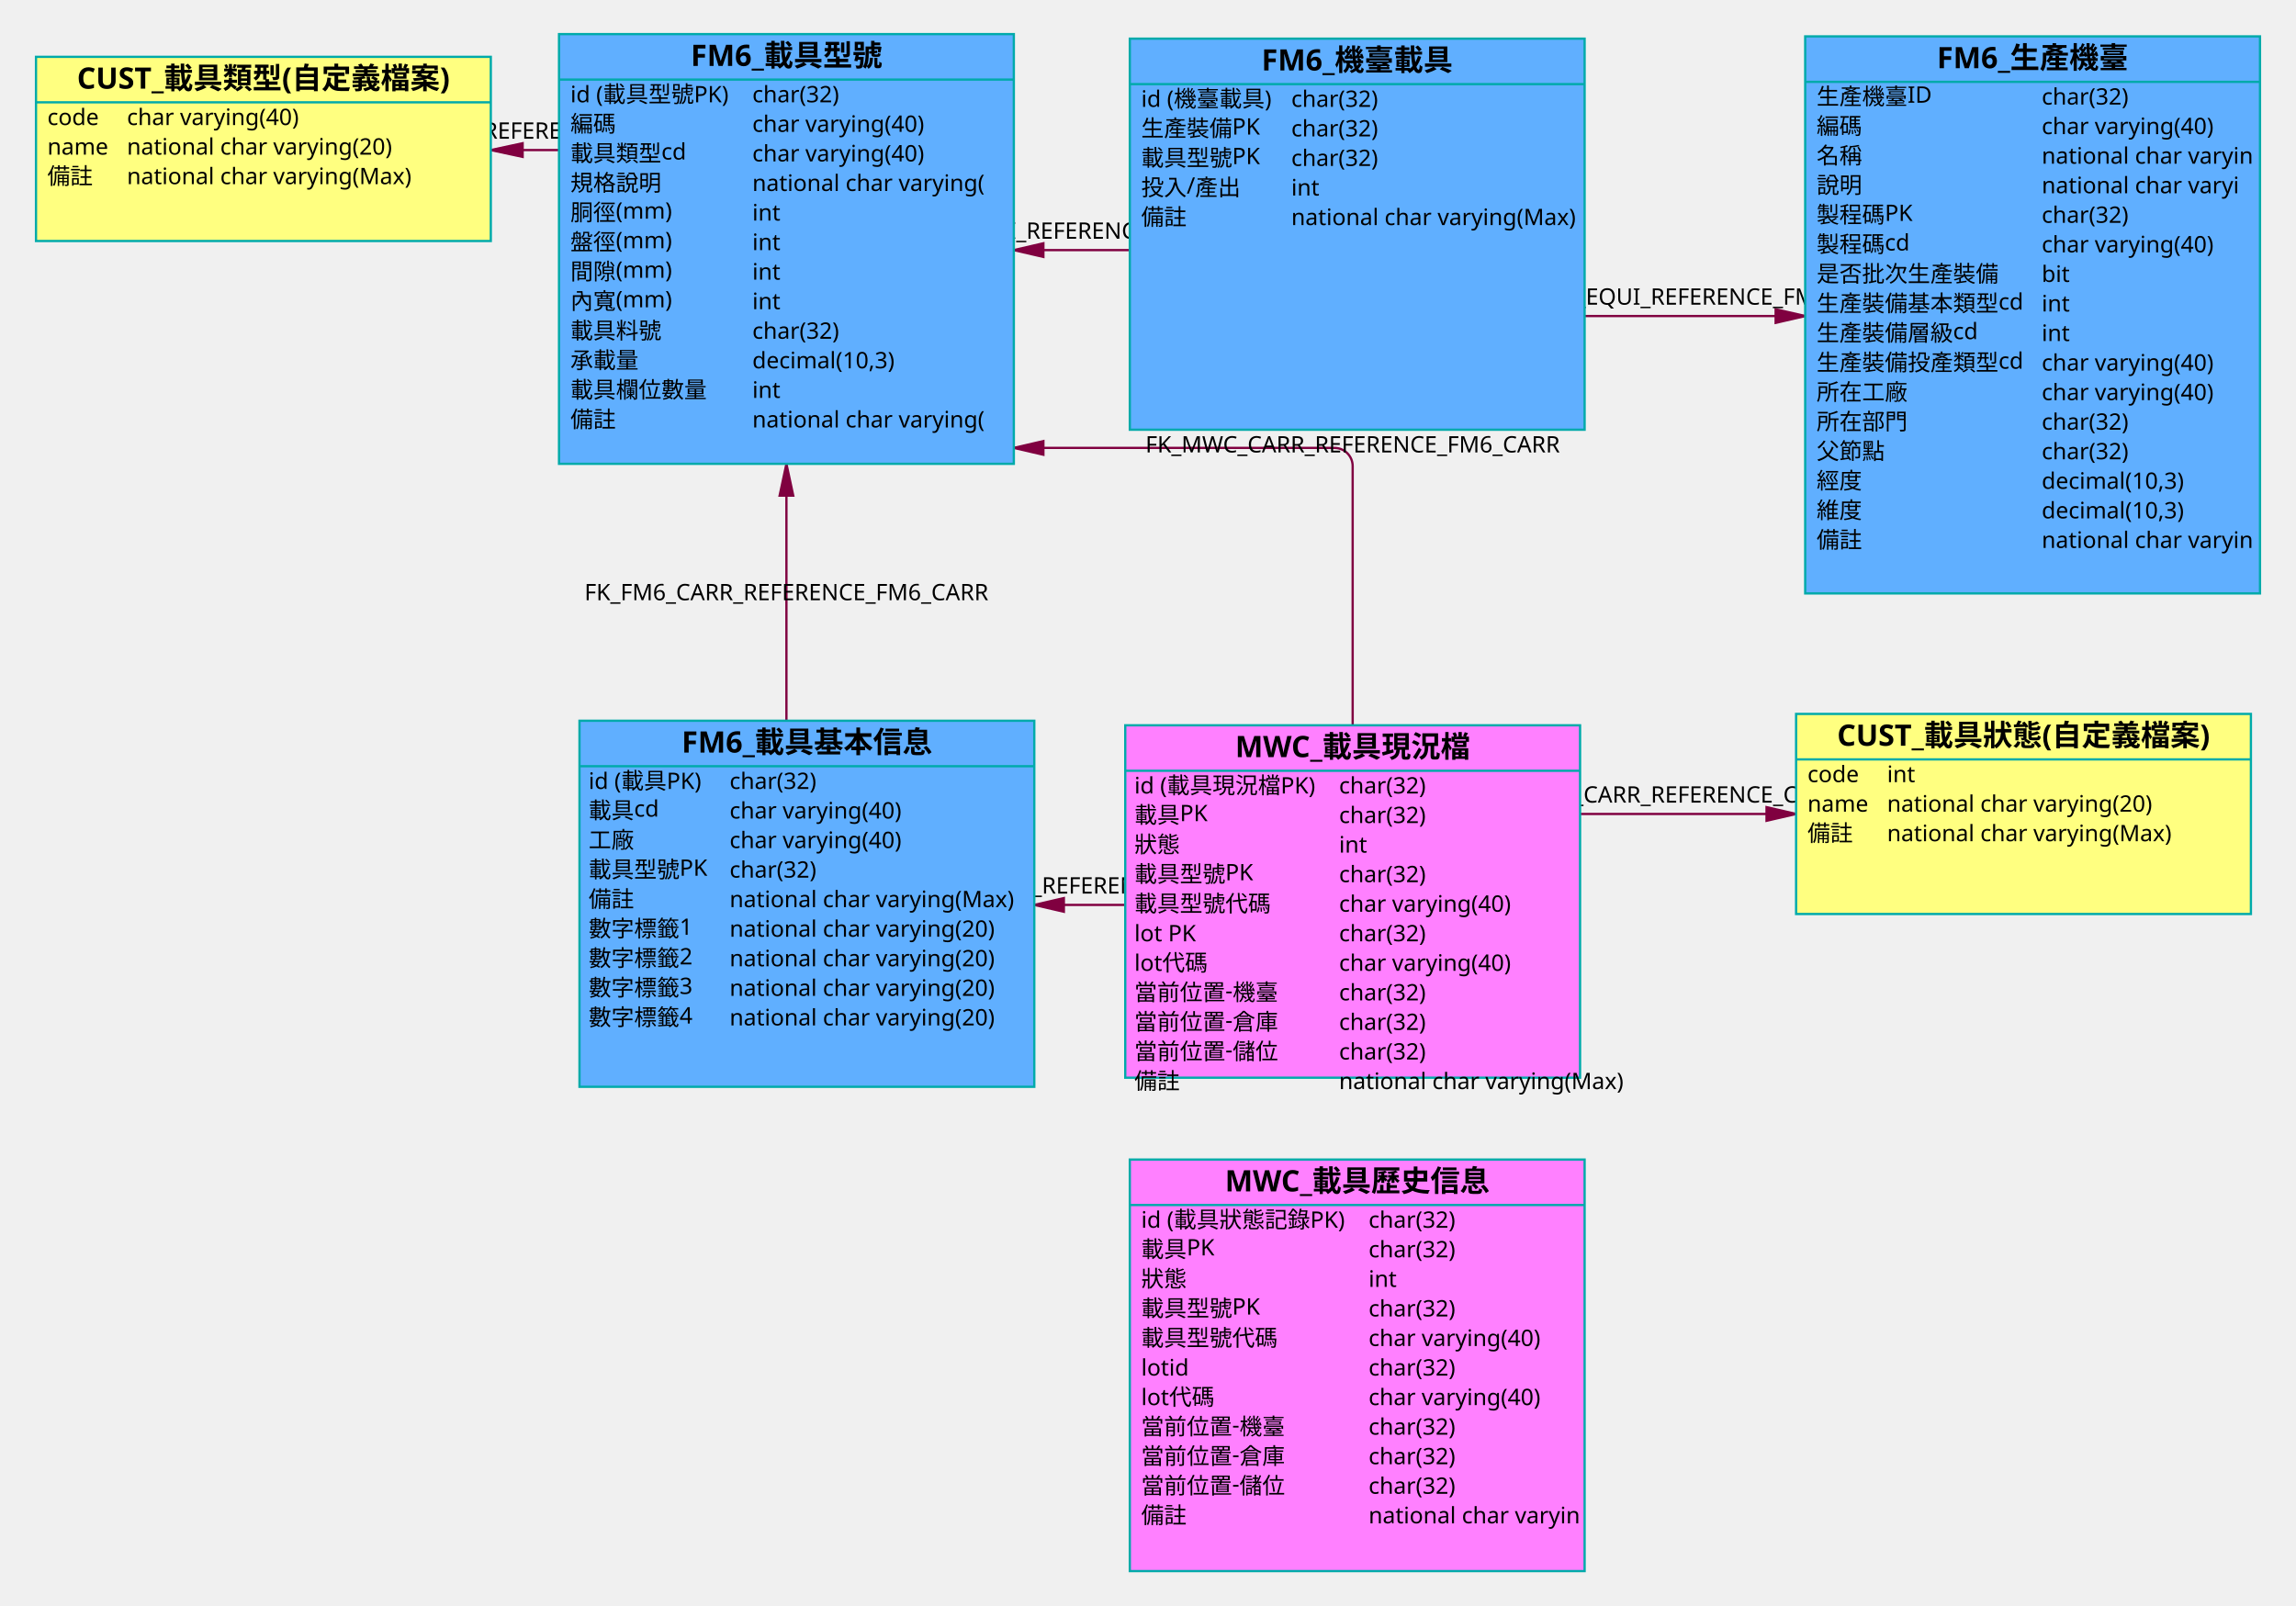
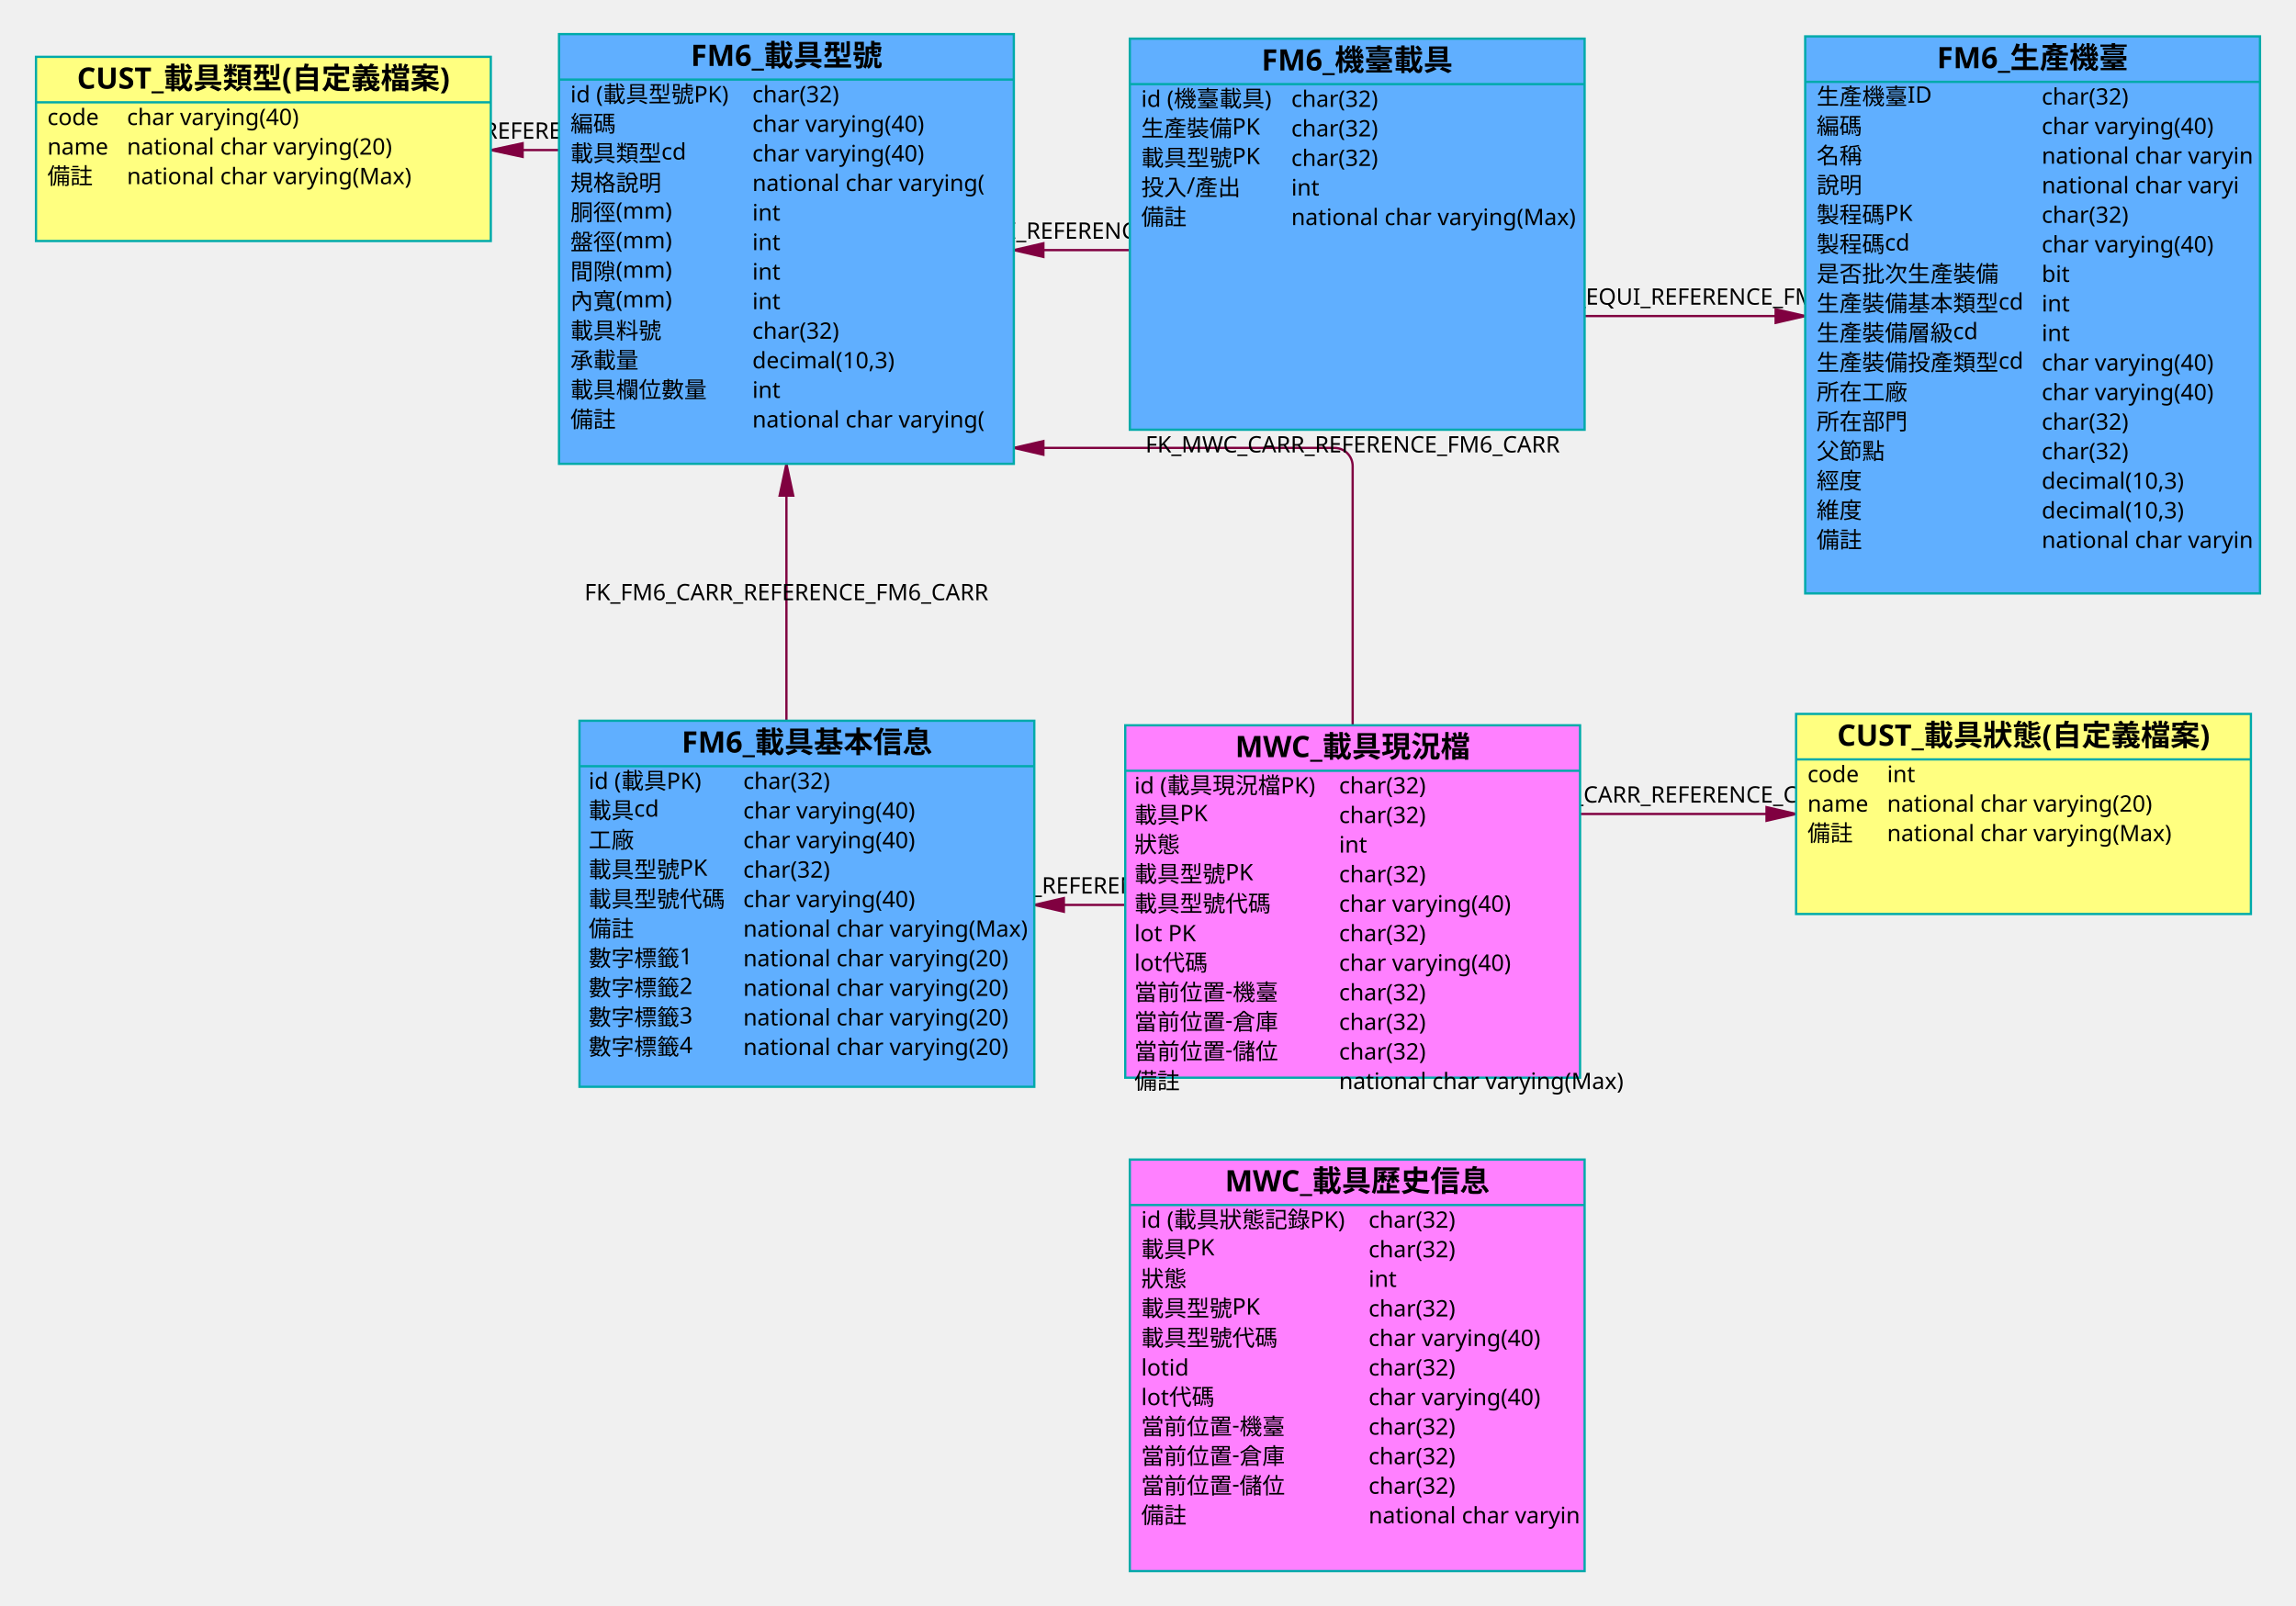
<svg xmlns="http://www.w3.org/2000/svg" xmlns:xlink="http://www.w3.org/1999/xlink" width="266mm" height="186mm" version="1.1" viewBox="0 0 1008 706">
  <a target="_parent" xlink:href="Fact63.htm#53">
    <polyline fill="none" points="245,66 215,66" stroke="#800040" stroke-width="1" />
    <polygon fill="#800040" points="215,66 229,63 229,69" stroke="#800040" stroke-width="1" stroke-linejoin="miter" />
    <text x="230" y="61" fill="#000000" font-size="10" font-family="'Arial Unicode MS','新宋體'" text-anchor="middle">FK_FM6_CARR_REFERENCE_CUST_CAR</text>
  </a>
  <a target="_parent" xlink:href="Fact66.htm#71">
    <polyline fill="none" points="494,398 454,398" stroke="#800040" stroke-width="1" />
    <polygon fill="#800040" points="454,398 467,395 467,401" stroke="#800040" stroke-width="1" stroke-linejoin="miter" />
    <text x="474" y="393" fill="#000000" font-size="10" font-family="'Arial Unicode MS','新宋體'" text-anchor="middle">FK_MWC_CARR_REFERENCE_FM6_CARR</text>
  </a>
  <a target="_parent" xlink:href="Fact78.htm#142">
    <polyline fill="none" points="694,358 789,358" stroke="#800040" stroke-width="1" />
    <polygon fill="#800040" points="789,358 776,361 776,355" stroke="#800040" stroke-width="1" stroke-linejoin="miter" />
    <text x="741" y="353" fill="#000000" font-size="10" font-family="'Arial Unicode MS','新宋體'" text-anchor="middle">FK_MWC_CARR_REFERENCE_CUST_CAR</text>
  </a>
  <a target="_parent" xlink:href="Fact69.htm#89">
    <polyline fill="none" points="496,110 445,110" stroke="#800040" stroke-width="1" />
    <polygon fill="#800040" points="445,110 458,107 458,113" stroke="#800040" stroke-width="1" stroke-linejoin="miter" />
    <text x="470" y="105" fill="#000000" font-size="10" font-family="'Arial Unicode MS','新宋體'" text-anchor="middle">FK_FM6_EQUI_REFERENCE_FM6_CARR</text>
  </a>
  <a target="_parent" xlink:href="Fact70.htm#95">
    <polyline fill="none" points="696,139 793,139" stroke="#800040" stroke-width="1" />
    <polygon fill="#800040" points="793,139 780,142 780,136" stroke="#800040" stroke-width="1" stroke-linejoin="miter" />
    <text x="744" y="134" fill="#000000" font-size="10" font-family="'Arial Unicode MS','新宋體'" text-anchor="middle">FK_FM6_EQUI_REFERENCE_FM6_EQUI</text>
  </a>
  <a target="_parent" xlink:href="Fact65.htm#65">
    <polyline fill="none" points="345,317 345,204" stroke="#800040" stroke-width="1" />
    <polygon fill="#800040" points="345,204 348,218 342,218" stroke="#800040" stroke-width="1" stroke-linejoin="miter" />
    <text x="345" y="264" fill="#000000" font-size="10" font-family="'Arial Unicode MS','新宋體'" text-anchor="middle">FK_FM6_CARR_REFERENCE_FM6_CARR</text>
  </a>
  <a target="_parent" xlink:href="Fact77.htm#136">
    <path d="M594,319 L594,205 A8,8 0 0,0 586,197 L445,197" fill="none" stroke="#800040" stroke-width="1" />
    <polygon fill="#800040" points="445,197 458,194 458,200" stroke="#800040" stroke-width="1" stroke-linejoin="miter" />
    <text x="594" y="199" fill="#000000" font-size="10" font-family="'Arial Unicode MS','新宋體'" text-anchor="middle">FK_MWC_CARR_REFERENCE_FM6_CARR</text>
  </a>
  <a target="_parent" xlink:href="Fact28.htm#398">
    <rect x="15" y="25" fill="#ffffff" width="0" height="0" stroke="none" stroke-width="0" />
    <rect x="15" y="25" fill="#ffff80" width="200" height="81" stroke="#00aaaa" stroke-width="1" />
    <text x="115" y="39" fill="#000000" font-size="13" font-family="'Arial Unicode MS','微軟雅黑'" font-weight="bold" text-anchor="middle">CUST_載具類型(自定義檔案)</text>
    <line x1="15" x2="215" y1="45" y2="45" stroke="#00aaaa" stroke-width="1" />
    <text x="20" y="55" fill="#000000" font-size="10" font-family="'Arial Unicode MS','微軟雅黑'" text-anchor="start">code</text>
    <text x="20" y="68" fill="#000000" font-size="10" font-family="'Arial Unicode MS','微軟雅黑'" text-anchor="start">name</text>
    <text x="20" y="81" fill="#000000" font-size="10" font-family="'Arial Unicode MS','微軟雅黑'" text-anchor="start">備註</text>
    <text x="55" y="55" fill="#000000" font-size="10" font-family="'Arial Unicode MS','微軟雅黑'" text-anchor="start">char varying(40)</text>
    <text x="55" y="68" fill="#000000" font-size="10" font-family="'Arial Unicode MS','微軟雅黑'" text-anchor="start">national char varying(20)</text>
    <text x="55" y="81" fill="#000000" font-size="10" font-family="'Arial Unicode MS','微軟雅黑'" text-anchor="start">national char varying(Max)</text>
  </a>
  <a target="_parent" xlink:href="Fact42.htm#1297">
    <rect x="245" y="15" fill="#ffffff" width="0" height="0" stroke="none" stroke-width="0" />
    <rect x="245" y="15" fill="#60afff" width="200" height="189" stroke="#00aaaa" stroke-width="1" />
    <text x="345" y="29" fill="#000000" font-size="13" font-family="'Arial Unicode MS','微軟雅黑'" font-weight="bold" text-anchor="middle">FM6_載具型號</text>
    <line x1="245" x2="445" y1="35" y2="35" stroke="#00aaaa" stroke-width="1" />
    <text x="250" y="45" fill="#000000" font-size="10" font-family="'Arial Unicode MS','微軟雅黑'" text-anchor="start">id (載具型號PK)</text>
    <text x="250" y="58" fill="#000000" font-size="10" font-family="'Arial Unicode MS','微軟雅黑'" text-anchor="start">編碼</text>
    <text x="250" y="71" fill="#000000" font-size="10" font-family="'Arial Unicode MS','微軟雅黑'" text-anchor="start">載具類型cd</text>
    <text x="250" y="84" fill="#000000" font-size="10" font-family="'Arial Unicode MS','微軟雅黑'" text-anchor="start">規格說明</text>
    <text x="250" y="97" fill="#000000" font-size="10" font-family="'Arial Unicode MS','微軟雅黑'" text-anchor="start">胴徑(mm)</text>
    <text x="250" y="110" fill="#000000" font-size="10" font-family="'Arial Unicode MS','微軟雅黑'" text-anchor="start">盤徑(mm)</text>
    <text x="250" y="123" fill="#000000" font-size="10" font-family="'Arial Unicode MS','微軟雅黑'" text-anchor="start">間隙(mm)</text>
    <text x="250" y="136" fill="#000000" font-size="10" font-family="'Arial Unicode MS','微軟雅黑'" text-anchor="start">內寬(mm)</text>
    <text x="250" y="149" fill="#000000" font-size="10" font-family="'Arial Unicode MS','微軟雅黑'" text-anchor="start">載具料號</text>
    <text x="250" y="162" fill="#000000" font-size="10" font-family="'Arial Unicode MS','微軟雅黑'" text-anchor="start">承載量</text>
    <text x="250" y="175" fill="#000000" font-size="10" font-family="'Arial Unicode MS','微軟雅黑'" text-anchor="start">載具欄位數量</text>
    <text x="250" y="188" fill="#000000" font-size="10" font-family="'Arial Unicode MS','微軟雅黑'" text-anchor="start">備註</text>
    <text x="330" y="45" fill="#000000" font-size="10" font-family="'Arial Unicode MS','微軟雅黑'" text-anchor="start">char(32)</text>
    <text x="330" y="58" fill="#000000" font-size="10" font-family="'Arial Unicode MS','微軟雅黑'" text-anchor="start">char varying(40)</text>
    <text x="330" y="71" fill="#000000" font-size="10" font-family="'Arial Unicode MS','微軟雅黑'" text-anchor="start">char varying(40)</text>
    <text x="330" y="84" fill="#000000" font-size="10" font-family="'Arial Unicode MS','微軟雅黑'" text-anchor="start">national char varying(</text>
    <text x="330" y="97" fill="#000000" font-size="10" font-family="'Arial Unicode MS','微軟雅黑'" text-anchor="start">int</text>
    <text x="330" y="110" fill="#000000" font-size="10" font-family="'Arial Unicode MS','微軟雅黑'" text-anchor="start">int</text>
    <text x="330" y="123" fill="#000000" font-size="10" font-family="'Arial Unicode MS','微軟雅黑'" text-anchor="start">int</text>
    <text x="330" y="136" fill="#000000" font-size="10" font-family="'Arial Unicode MS','微軟雅黑'" text-anchor="start">int</text>
    <text x="330" y="149" fill="#000000" font-size="10" font-family="'Arial Unicode MS','微軟雅黑'" text-anchor="start">char(32)</text>
    <text x="330" y="162" fill="#000000" font-size="10" font-family="'Arial Unicode MS','微軟雅黑'" text-anchor="start">decimal(10,3)</text>
    <text x="330" y="175" fill="#000000" font-size="10" font-family="'Arial Unicode MS','微軟雅黑'" text-anchor="start">int</text>
    <text x="330" y="188" fill="#000000" font-size="10" font-family="'Arial Unicode MS','微軟雅黑'" text-anchor="start">national char varying(</text>
  </a>
  <a target="_parent" xlink:href="Fact27.htm#369">
    <rect x="789" y="314" fill="#ffffff" width="0" height="0" stroke="none" stroke-width="0" />
    <rect x="789" y="314" fill="#ffff80" width="200" height="88" stroke="#00aaaa" stroke-width="1" />
    <text x="889" y="328" fill="#000000" font-size="13" font-family="'Arial Unicode MS','微軟雅黑'" font-weight="bold" text-anchor="middle">CUST_載具狀態(自定義檔案)</text>
    <line x1="789" x2="989" y1="334" y2="334" stroke="#00aaaa" stroke-width="1" />
    <text x="794" y="344" fill="#000000" font-size="10" font-family="'Arial Unicode MS','微軟雅黑'" text-anchor="start">code</text>
    <text x="794" y="357" fill="#000000" font-size="10" font-family="'Arial Unicode MS','微軟雅黑'" text-anchor="start">name</text>
    <text x="794" y="370" fill="#000000" font-size="10" font-family="'Arial Unicode MS','微軟雅黑'" text-anchor="start">備註</text>
    <text x="829" y="344" fill="#000000" font-size="10" font-family="'Arial Unicode MS','微軟雅黑'" text-anchor="start">int</text>
    <text x="829" y="357" fill="#000000" font-size="10" font-family="'Arial Unicode MS','微軟雅黑'" text-anchor="start">national char varying(20)</text>
    <text x="829" y="370" fill="#000000" font-size="10" font-family="'Arial Unicode MS','微軟雅黑'" text-anchor="start">national char varying(Max)</text>
  </a>
  <a target="_parent" xlink:href="Fact43.htm#1389">
    <rect x="254" y="317" fill="#ffffff" width="0" height="0" stroke="none" stroke-width="0" />
    <rect x="254" y="317" fill="#60afff" width="200" height="161" stroke="#00aaaa" stroke-width="1" />
    <text x="354" y="331" fill="#000000" font-size="13" font-family="'Arial Unicode MS','微軟雅黑'" font-weight="bold" text-anchor="middle">FM6_載具基本信息</text>
    <line x1="254" x2="454" y1="337" y2="337" stroke="#00aaaa" stroke-width="1" />
    <text x="258" y="347" fill="#000000" font-size="10" font-family="'Arial Unicode MS','微軟雅黑'" text-anchor="start">id (載具PK)</text>
    <text x="258" y="360" fill="#000000" font-size="10" font-family="'Arial Unicode MS','微軟雅黑'" text-anchor="start">載具cd</text>
    <text x="258" y="373" fill="#000000" font-size="10" font-family="'Arial Unicode MS','微軟雅黑'" text-anchor="start">工廠</text>
    <text x="258" y="386" fill="#000000" font-size="10" font-family="'Arial Unicode MS','微軟雅黑'" text-anchor="start">載具型號PK</text>
-     <text x="258" y="399" fill="#000000" font-size="10" font-family="'Arial Unicode MS','微軟雅黑'" text-anchor="start">備註</text>
-     <text x="258" y="412" fill="#000000" font-size="10" font-family="'Arial Unicode MS','微軟雅黑'" text-anchor="start">數字標籤1</text>
-     <text x="258" y="425" fill="#000000" font-size="10" font-family="'Arial Unicode MS','微軟雅黑'" text-anchor="start">數字標籤2</text>
-     <text x="258" y="438" fill="#000000" font-size="10" font-family="'Arial Unicode MS','微軟雅黑'" text-anchor="start">數字標籤3</text>
-     <text x="258" y="451" fill="#000000" font-size="10" font-family="'Arial Unicode MS','微軟雅黑'" text-anchor="start">數字標籤4</text>
-     <text x="320" y="347" fill="#000000" font-size="10" font-family="'Arial Unicode MS','微軟雅黑'" text-anchor="start">char(32)</text>
-     <text x="320" y="360" fill="#000000" font-size="10" font-family="'Arial Unicode MS','微軟雅黑'" text-anchor="start">char varying(40)</text>
-     <text x="320" y="373" fill="#000000" font-size="10" font-family="'Arial Unicode MS','微軟雅黑'" text-anchor="start">char varying(40)</text>
-     <text x="320" y="386" fill="#000000" font-size="10" font-family="'Arial Unicode MS','微軟雅黑'" text-anchor="start">char(32)</text>
-     <text x="320" y="399" fill="#000000" font-size="10" font-family="'Arial Unicode MS','微軟雅黑'" text-anchor="start">national char varying(Max)</text>
-     <text x="320" y="412" fill="#000000" font-size="10" font-family="'Arial Unicode MS','微軟雅黑'" text-anchor="start">national char varying(20)</text>
-     <text x="320" y="425" fill="#000000" font-size="10" font-family="'Arial Unicode MS','微軟雅黑'" text-anchor="start">national char varying(20)</text>
-     <text x="320" y="438" fill="#000000" font-size="10" font-family="'Arial Unicode MS','微軟雅黑'" text-anchor="start">national char varying(20)</text>
-     <text x="320" y="451" fill="#000000" font-size="10" font-family="'Arial Unicode MS','微軟雅黑'" text-anchor="start">national char varying(20)</text>
-   </a>
-   <a target="_parent" xlink:href="Fact54.htm#2298">
+     <text x="258" y="399" fill="#000000" font-size="10" font-family="'Arial Unicode MS','微軟雅黑'" text-anchor="start">載具型號代碼</text>
+     <text x="258" y="412" fill="#000000" font-size="10" font-family="'Arial Unicode MS','微軟雅黑'" text-anchor="start">備註</text>
+     <text x="258" y="425" fill="#000000" font-size="10" font-family="'Arial Unicode MS','微軟雅黑'" text-anchor="start">數字標籤1</text>
+     <text x="258" y="438" fill="#000000" font-size="10" font-family="'Arial Unicode MS','微軟雅黑'" text-anchor="start">數字標籤2</text>
+     <text x="258" y="451" fill="#000000" font-size="10" font-family="'Arial Unicode MS','微軟雅黑'" text-anchor="start">數字標籤3</text>
+     <text x="258" y="464" fill="#000000" font-size="10" font-family="'Arial Unicode MS','微軟雅黑'" text-anchor="start">數字標籤4</text>
+     <text x="326" y="347" fill="#000000" font-size="10" font-family="'Arial Unicode MS','微軟雅黑'" text-anchor="start">char(32)</text>
+     <text x="326" y="360" fill="#000000" font-size="10" font-family="'Arial Unicode MS','微軟雅黑'" text-anchor="start">char varying(40)</text>
+     <text x="326" y="373" fill="#000000" font-size="10" font-family="'Arial Unicode MS','微軟雅黑'" text-anchor="start">char varying(40)</text>
+     <text x="326" y="386" fill="#000000" font-size="10" font-family="'Arial Unicode MS','微軟雅黑'" text-anchor="start">char(32)</text>
+     <text x="326" y="399" fill="#000000" font-size="10" font-family="'Arial Unicode MS','微軟雅黑'" text-anchor="start">char varying(40)</text>
+     <text x="326" y="412" fill="#000000" font-size="10" font-family="'Arial Unicode MS','微軟雅黑'" text-anchor="start">national char varying(Max)</text>
+     <text x="326" y="425" fill="#000000" font-size="10" font-family="'Arial Unicode MS','微軟雅黑'" text-anchor="start">national char varying(20)</text>
+     <text x="326" y="438" fill="#000000" font-size="10" font-family="'Arial Unicode MS','微軟雅黑'" text-anchor="start">national char varying(20)</text>
+     <text x="326" y="451" fill="#000000" font-size="10" font-family="'Arial Unicode MS','微軟雅黑'" text-anchor="start">national char varying(20)</text>
+     <text x="326" y="464" fill="#000000" font-size="10" font-family="'Arial Unicode MS','微軟雅黑'" text-anchor="start">national char varying(20)</text>
+   </a>
+   <a target="_parent" xlink:href="Fact54.htm#2304">
    <rect x="494" y="319" fill="#ffffff" width="0" height="0" stroke="none" stroke-width="0" />
    <rect x="494" y="319" fill="#ff80ff" width="200" height="155" stroke="#00aaaa" stroke-width="1" />
    <text x="594" y="333" fill="#000000" font-size="13" font-family="'Arial Unicode MS','微軟雅黑'" font-weight="bold" text-anchor="middle">MWC_載具現況檔</text>
    <line x1="494" x2="694" y1="339" y2="339" stroke="#00aaaa" stroke-width="1" />
    <text x="498" y="349" fill="#000000" font-size="10" font-family="'Arial Unicode MS','微軟雅黑'" text-anchor="start">id (載具現況檔PK)</text>
    <text x="498" y="362" fill="#000000" font-size="10" font-family="'Arial Unicode MS','微軟雅黑'" text-anchor="start">載具PK</text>
    <text x="498" y="375" fill="#000000" font-size="10" font-family="'Arial Unicode MS','微軟雅黑'" text-anchor="start">狀態</text>
    <text x="498" y="388" fill="#000000" font-size="10" font-family="'Arial Unicode MS','微軟雅黑'" text-anchor="start">載具型號PK</text>
    <text x="498" y="401" fill="#000000" font-size="10" font-family="'Arial Unicode MS','微軟雅黑'" text-anchor="start">載具型號代碼</text>
    <text x="498" y="414" fill="#000000" font-size="10" font-family="'Arial Unicode MS','微軟雅黑'" text-anchor="start">lot PK</text>
    <text x="498" y="427" fill="#000000" font-size="10" font-family="'Arial Unicode MS','微軟雅黑'" text-anchor="start">lot代碼</text>
    <text x="498" y="440" fill="#000000" font-size="10" font-family="'Arial Unicode MS','微軟雅黑'" text-anchor="start">當前位置-機臺</text>
    <text x="498" y="453" fill="#000000" font-size="10" font-family="'Arial Unicode MS','微軟雅黑'" text-anchor="start">當前位置-倉庫</text>
    <text x="498" y="466" fill="#000000" font-size="10" font-family="'Arial Unicode MS','微軟雅黑'" text-anchor="start">當前位置-儲位</text>
    <text x="498" y="479" fill="#000000" font-size="10" font-family="'Arial Unicode MS','微軟雅黑'" text-anchor="start">備註</text>
    <text x="588" y="349" fill="#000000" font-size="10" font-family="'Arial Unicode MS','微軟雅黑'" text-anchor="start">char(32)</text>
    <text x="588" y="362" fill="#000000" font-size="10" font-family="'Arial Unicode MS','微軟雅黑'" text-anchor="start">char(32)</text>
    <text x="588" y="375" fill="#000000" font-size="10" font-family="'Arial Unicode MS','微軟雅黑'" text-anchor="start">int</text>
    <text x="588" y="388" fill="#000000" font-size="10" font-family="'Arial Unicode MS','微軟雅黑'" text-anchor="start">char(32)</text>
    <text x="588" y="401" fill="#000000" font-size="10" font-family="'Arial Unicode MS','微軟雅黑'" text-anchor="start">char varying(40)</text>
    <text x="588" y="414" fill="#000000" font-size="10" font-family="'Arial Unicode MS','微軟雅黑'" text-anchor="start">char(32)</text>
    <text x="588" y="427" fill="#000000" font-size="10" font-family="'Arial Unicode MS','微軟雅黑'" text-anchor="start">char varying(40)</text>
    <text x="588" y="440" fill="#000000" font-size="10" font-family="'Arial Unicode MS','微軟雅黑'" text-anchor="start">char(32)</text>
    <text x="588" y="453" fill="#000000" font-size="10" font-family="'Arial Unicode MS','微軟雅黑'" text-anchor="start">char(32)</text>
    <text x="588" y="466" fill="#000000" font-size="10" font-family="'Arial Unicode MS','微軟雅黑'" text-anchor="start">char(32)</text>
    <text x="588" y="479" fill="#000000" font-size="10" font-family="'Arial Unicode MS','微軟雅黑'" text-anchor="start">national char varying(Max)</text>
  </a>
-   <a target="_parent" xlink:href="Fact53.htm#2217">
+   <a target="_parent" xlink:href="Fact53.htm#2223">
    <rect x="496" y="510" fill="#ffffff" width="0" height="0" stroke="none" stroke-width="0" />
    <rect x="496" y="510" fill="#ff80ff" width="200" height="181" stroke="#00aaaa" stroke-width="1" />
    <text x="596" y="524" fill="#000000" font-size="13" font-family="'Arial Unicode MS','微軟雅黑'" font-weight="bold" text-anchor="middle">MWC_載具歷史信息</text>
    <line x1="496" x2="696" y1="530" y2="530" stroke="#00aaaa" stroke-width="1" />
    <text x="501" y="540" fill="#000000" font-size="10" font-family="'Arial Unicode MS','微軟雅黑'" text-anchor="start">id (載具狀態記錄PK)</text>
    <text x="501" y="553" fill="#000000" font-size="10" font-family="'Arial Unicode MS','微軟雅黑'" text-anchor="start">載具PK</text>
    <text x="501" y="566" fill="#000000" font-size="10" font-family="'Arial Unicode MS','微軟雅黑'" text-anchor="start">狀態</text>
    <text x="501" y="579" fill="#000000" font-size="10" font-family="'Arial Unicode MS','微軟雅黑'" text-anchor="start">載具型號PK</text>
    <text x="501" y="592" fill="#000000" font-size="10" font-family="'Arial Unicode MS','微軟雅黑'" text-anchor="start">載具型號代碼</text>
    <text x="501" y="605" fill="#000000" font-size="10" font-family="'Arial Unicode MS','微軟雅黑'" text-anchor="start">lotid</text>
    <text x="501" y="618" fill="#000000" font-size="10" font-family="'Arial Unicode MS','微軟雅黑'" text-anchor="start">lot代碼</text>
    <text x="501" y="631" fill="#000000" font-size="10" font-family="'Arial Unicode MS','微軟雅黑'" text-anchor="start">當前位置-機臺</text>
    <text x="501" y="644" fill="#000000" font-size="10" font-family="'Arial Unicode MS','微軟雅黑'" text-anchor="start">當前位置-倉庫</text>
    <text x="501" y="657" fill="#000000" font-size="10" font-family="'Arial Unicode MS','微軟雅黑'" text-anchor="start">當前位置-儲位</text>
    <text x="501" y="670" fill="#000000" font-size="10" font-family="'Arial Unicode MS','微軟雅黑'" text-anchor="start">備註</text>
    <text x="601" y="540" fill="#000000" font-size="10" font-family="'Arial Unicode MS','微軟雅黑'" text-anchor="start">char(32)</text>
    <text x="601" y="553" fill="#000000" font-size="10" font-family="'Arial Unicode MS','微軟雅黑'" text-anchor="start">char(32)</text>
    <text x="601" y="566" fill="#000000" font-size="10" font-family="'Arial Unicode MS','微軟雅黑'" text-anchor="start">int</text>
    <text x="601" y="579" fill="#000000" font-size="10" font-family="'Arial Unicode MS','微軟雅黑'" text-anchor="start">char(32)</text>
    <text x="601" y="592" fill="#000000" font-size="10" font-family="'Arial Unicode MS','微軟雅黑'" text-anchor="start">char varying(40)</text>
    <text x="601" y="605" fill="#000000" font-size="10" font-family="'Arial Unicode MS','微軟雅黑'" text-anchor="start">char(32)</text>
    <text x="601" y="618" fill="#000000" font-size="10" font-family="'Arial Unicode MS','微軟雅黑'" text-anchor="start">char varying(40)</text>
    <text x="601" y="631" fill="#000000" font-size="10" font-family="'Arial Unicode MS','微軟雅黑'" text-anchor="start">char(32)</text>
    <text x="601" y="644" fill="#000000" font-size="10" font-family="'Arial Unicode MS','微軟雅黑'" text-anchor="start">char(32)</text>
    <text x="601" y="657" fill="#000000" font-size="10" font-family="'Arial Unicode MS','微軟雅黑'" text-anchor="start">char(32)</text>
    <text x="601" y="670" fill="#000000" font-size="10" font-family="'Arial Unicode MS','微軟雅黑'" text-anchor="start">national char varyin</text>
  </a>
  <a target="_parent" xlink:href="Fact39.htm#1094">
    <rect x="793" y="16" fill="#ffffff" width="0" height="0" stroke="none" stroke-width="0" />
    <rect x="793" y="16" fill="#60afff" width="200" height="245" stroke="#00aaaa" stroke-width="1" />
    <text x="893" y="30" fill="#000000" font-size="13" font-family="'Arial Unicode MS','微軟雅黑'" font-weight="bold" text-anchor="middle">FM6_生產機臺</text>
    <line x1="793" x2="993" y1="36" y2="36" stroke="#00aaaa" stroke-width="1" />
    <text x="798" y="46" fill="#000000" font-size="10" font-family="'Arial Unicode MS','微軟雅黑'" text-anchor="start">生產機臺ID</text>
    <text x="798" y="59" fill="#000000" font-size="10" font-family="'Arial Unicode MS','微軟雅黑'" text-anchor="start">編碼</text>
    <text x="798" y="72" fill="#000000" font-size="10" font-family="'Arial Unicode MS','微軟雅黑'" text-anchor="start">名稱</text>
    <text x="798" y="85" fill="#000000" font-size="10" font-family="'Arial Unicode MS','微軟雅黑'" text-anchor="start">說明</text>
    <text x="798" y="98" fill="#000000" font-size="10" font-family="'Arial Unicode MS','微軟雅黑'" text-anchor="start">製程碼PK</text>
    <text x="798" y="111" fill="#000000" font-size="10" font-family="'Arial Unicode MS','微軟雅黑'" text-anchor="start">製程碼cd</text>
    <text x="798" y="124" fill="#000000" font-size="10" font-family="'Arial Unicode MS','微軟雅黑'" text-anchor="start">是否批次生產裝備</text>
    <text x="798" y="137" fill="#000000" font-size="10" font-family="'Arial Unicode MS','微軟雅黑'" text-anchor="start">生產裝備基本類型cd</text>
    <text x="798" y="150" fill="#000000" font-size="10" font-family="'Arial Unicode MS','微軟雅黑'" text-anchor="start">生產裝備層級cd</text>
    <text x="798" y="163" fill="#000000" font-size="10" font-family="'Arial Unicode MS','微軟雅黑'" text-anchor="start">生產裝備投產類型cd</text>
    <text x="798" y="176" fill="#000000" font-size="10" font-family="'Arial Unicode MS','微軟雅黑'" text-anchor="start">所在工廠</text>
    <text x="798" y="189" fill="#000000" font-size="10" font-family="'Arial Unicode MS','微軟雅黑'" text-anchor="start">所在部門</text>
    <text x="798" y="202" fill="#000000" font-size="10" font-family="'Arial Unicode MS','微軟雅黑'" text-anchor="start">父節點</text>
    <text x="798" y="215" fill="#000000" font-size="10" font-family="'Arial Unicode MS','微軟雅黑'" text-anchor="start">經度</text>
    <text x="798" y="228" fill="#000000" font-size="10" font-family="'Arial Unicode MS','微軟雅黑'" text-anchor="start">維度</text>
    <text x="798" y="241" fill="#000000" font-size="10" font-family="'Arial Unicode MS','微軟雅黑'" text-anchor="start">備註</text>
    <text x="897" y="46" fill="#000000" font-size="10" font-family="'Arial Unicode MS','微軟雅黑'" text-anchor="start">char(32)</text>
    <text x="897" y="59" fill="#000000" font-size="10" font-family="'Arial Unicode MS','微軟雅黑'" text-anchor="start">char varying(40)</text>
    <text x="897" y="72" fill="#000000" font-size="10" font-family="'Arial Unicode MS','微軟雅黑'" text-anchor="start">national char varyin</text>
    <text x="897" y="85" fill="#000000" font-size="10" font-family="'Arial Unicode MS','微軟雅黑'" text-anchor="start">national char varyi</text>
    <text x="897" y="98" fill="#000000" font-size="10" font-family="'Arial Unicode MS','微軟雅黑'" text-anchor="start">char(32)</text>
    <text x="897" y="111" fill="#000000" font-size="10" font-family="'Arial Unicode MS','微軟雅黑'" text-anchor="start">char varying(40)</text>
    <text x="897" y="124" fill="#000000" font-size="10" font-family="'Arial Unicode MS','微軟雅黑'" text-anchor="start">bit</text>
    <text x="897" y="137" fill="#000000" font-size="10" font-family="'Arial Unicode MS','微軟雅黑'" text-anchor="start">int</text>
    <text x="897" y="150" fill="#000000" font-size="10" font-family="'Arial Unicode MS','微軟雅黑'" text-anchor="start">int</text>
    <text x="897" y="163" fill="#000000" font-size="10" font-family="'Arial Unicode MS','微軟雅黑'" text-anchor="start">char varying(40)</text>
    <text x="897" y="176" fill="#000000" font-size="10" font-family="'Arial Unicode MS','微軟雅黑'" text-anchor="start">char varying(40)</text>
    <text x="897" y="189" fill="#000000" font-size="10" font-family="'Arial Unicode MS','微軟雅黑'" text-anchor="start">char(32)</text>
    <text x="897" y="202" fill="#000000" font-size="10" font-family="'Arial Unicode MS','微軟雅黑'" text-anchor="start">char(32)</text>
    <text x="897" y="215" fill="#000000" font-size="10" font-family="'Arial Unicode MS','微軟雅黑'" text-anchor="start">decimal(10,3)</text>
    <text x="897" y="228" fill="#000000" font-size="10" font-family="'Arial Unicode MS','微軟雅黑'" text-anchor="start">decimal(10,3)</text>
    <text x="897" y="241" fill="#000000" font-size="10" font-family="'Arial Unicode MS','微軟雅黑'" text-anchor="start">national char varyin</text>
  </a>
  <a target="_parent" xlink:href="Fact38.htm#1045">
    <rect x="496" y="17" fill="#ffffff" width="0" height="0" stroke="none" stroke-width="0" />
    <rect x="496" y="17" fill="#60afff" width="200" height="172" stroke="#00aaaa" stroke-width="1" />
    <text x="596" y="31" fill="#000000" font-size="13" font-family="'Arial Unicode MS','微軟雅黑'" font-weight="bold" text-anchor="middle">FM6_機臺載具</text>
    <line x1="496" x2="696" y1="37" y2="37" stroke="#00aaaa" stroke-width="1" />
    <text x="501" y="47" fill="#000000" font-size="10" font-family="'Arial Unicode MS','微軟雅黑'" text-anchor="start">id (機臺載具)</text>
    <text x="501" y="60" fill="#000000" font-size="10" font-family="'Arial Unicode MS','微軟雅黑'" text-anchor="start">生產裝備PK</text>
    <text x="501" y="73" fill="#000000" font-size="10" font-family="'Arial Unicode MS','微軟雅黑'" text-anchor="start">載具型號PK</text>
    <text x="501" y="86" fill="#000000" font-size="10" font-family="'Arial Unicode MS','微軟雅黑'" text-anchor="start">投入/產出</text>
    <text x="501" y="99" fill="#000000" font-size="10" font-family="'Arial Unicode MS','微軟雅黑'" text-anchor="start">備註</text>
    <text x="567" y="47" fill="#000000" font-size="10" font-family="'Arial Unicode MS','微軟雅黑'" text-anchor="start">char(32)</text>
    <text x="567" y="60" fill="#000000" font-size="10" font-family="'Arial Unicode MS','微軟雅黑'" text-anchor="start">char(32)</text>
    <text x="567" y="73" fill="#000000" font-size="10" font-family="'Arial Unicode MS','微軟雅黑'" text-anchor="start">char(32)</text>
    <text x="567" y="86" fill="#000000" font-size="10" font-family="'Arial Unicode MS','微軟雅黑'" text-anchor="start">int</text>
    <text x="567" y="99" fill="#000000" font-size="10" font-family="'Arial Unicode MS','微軟雅黑'" text-anchor="start">national char varying(Max)</text>
  </a>
</svg>
